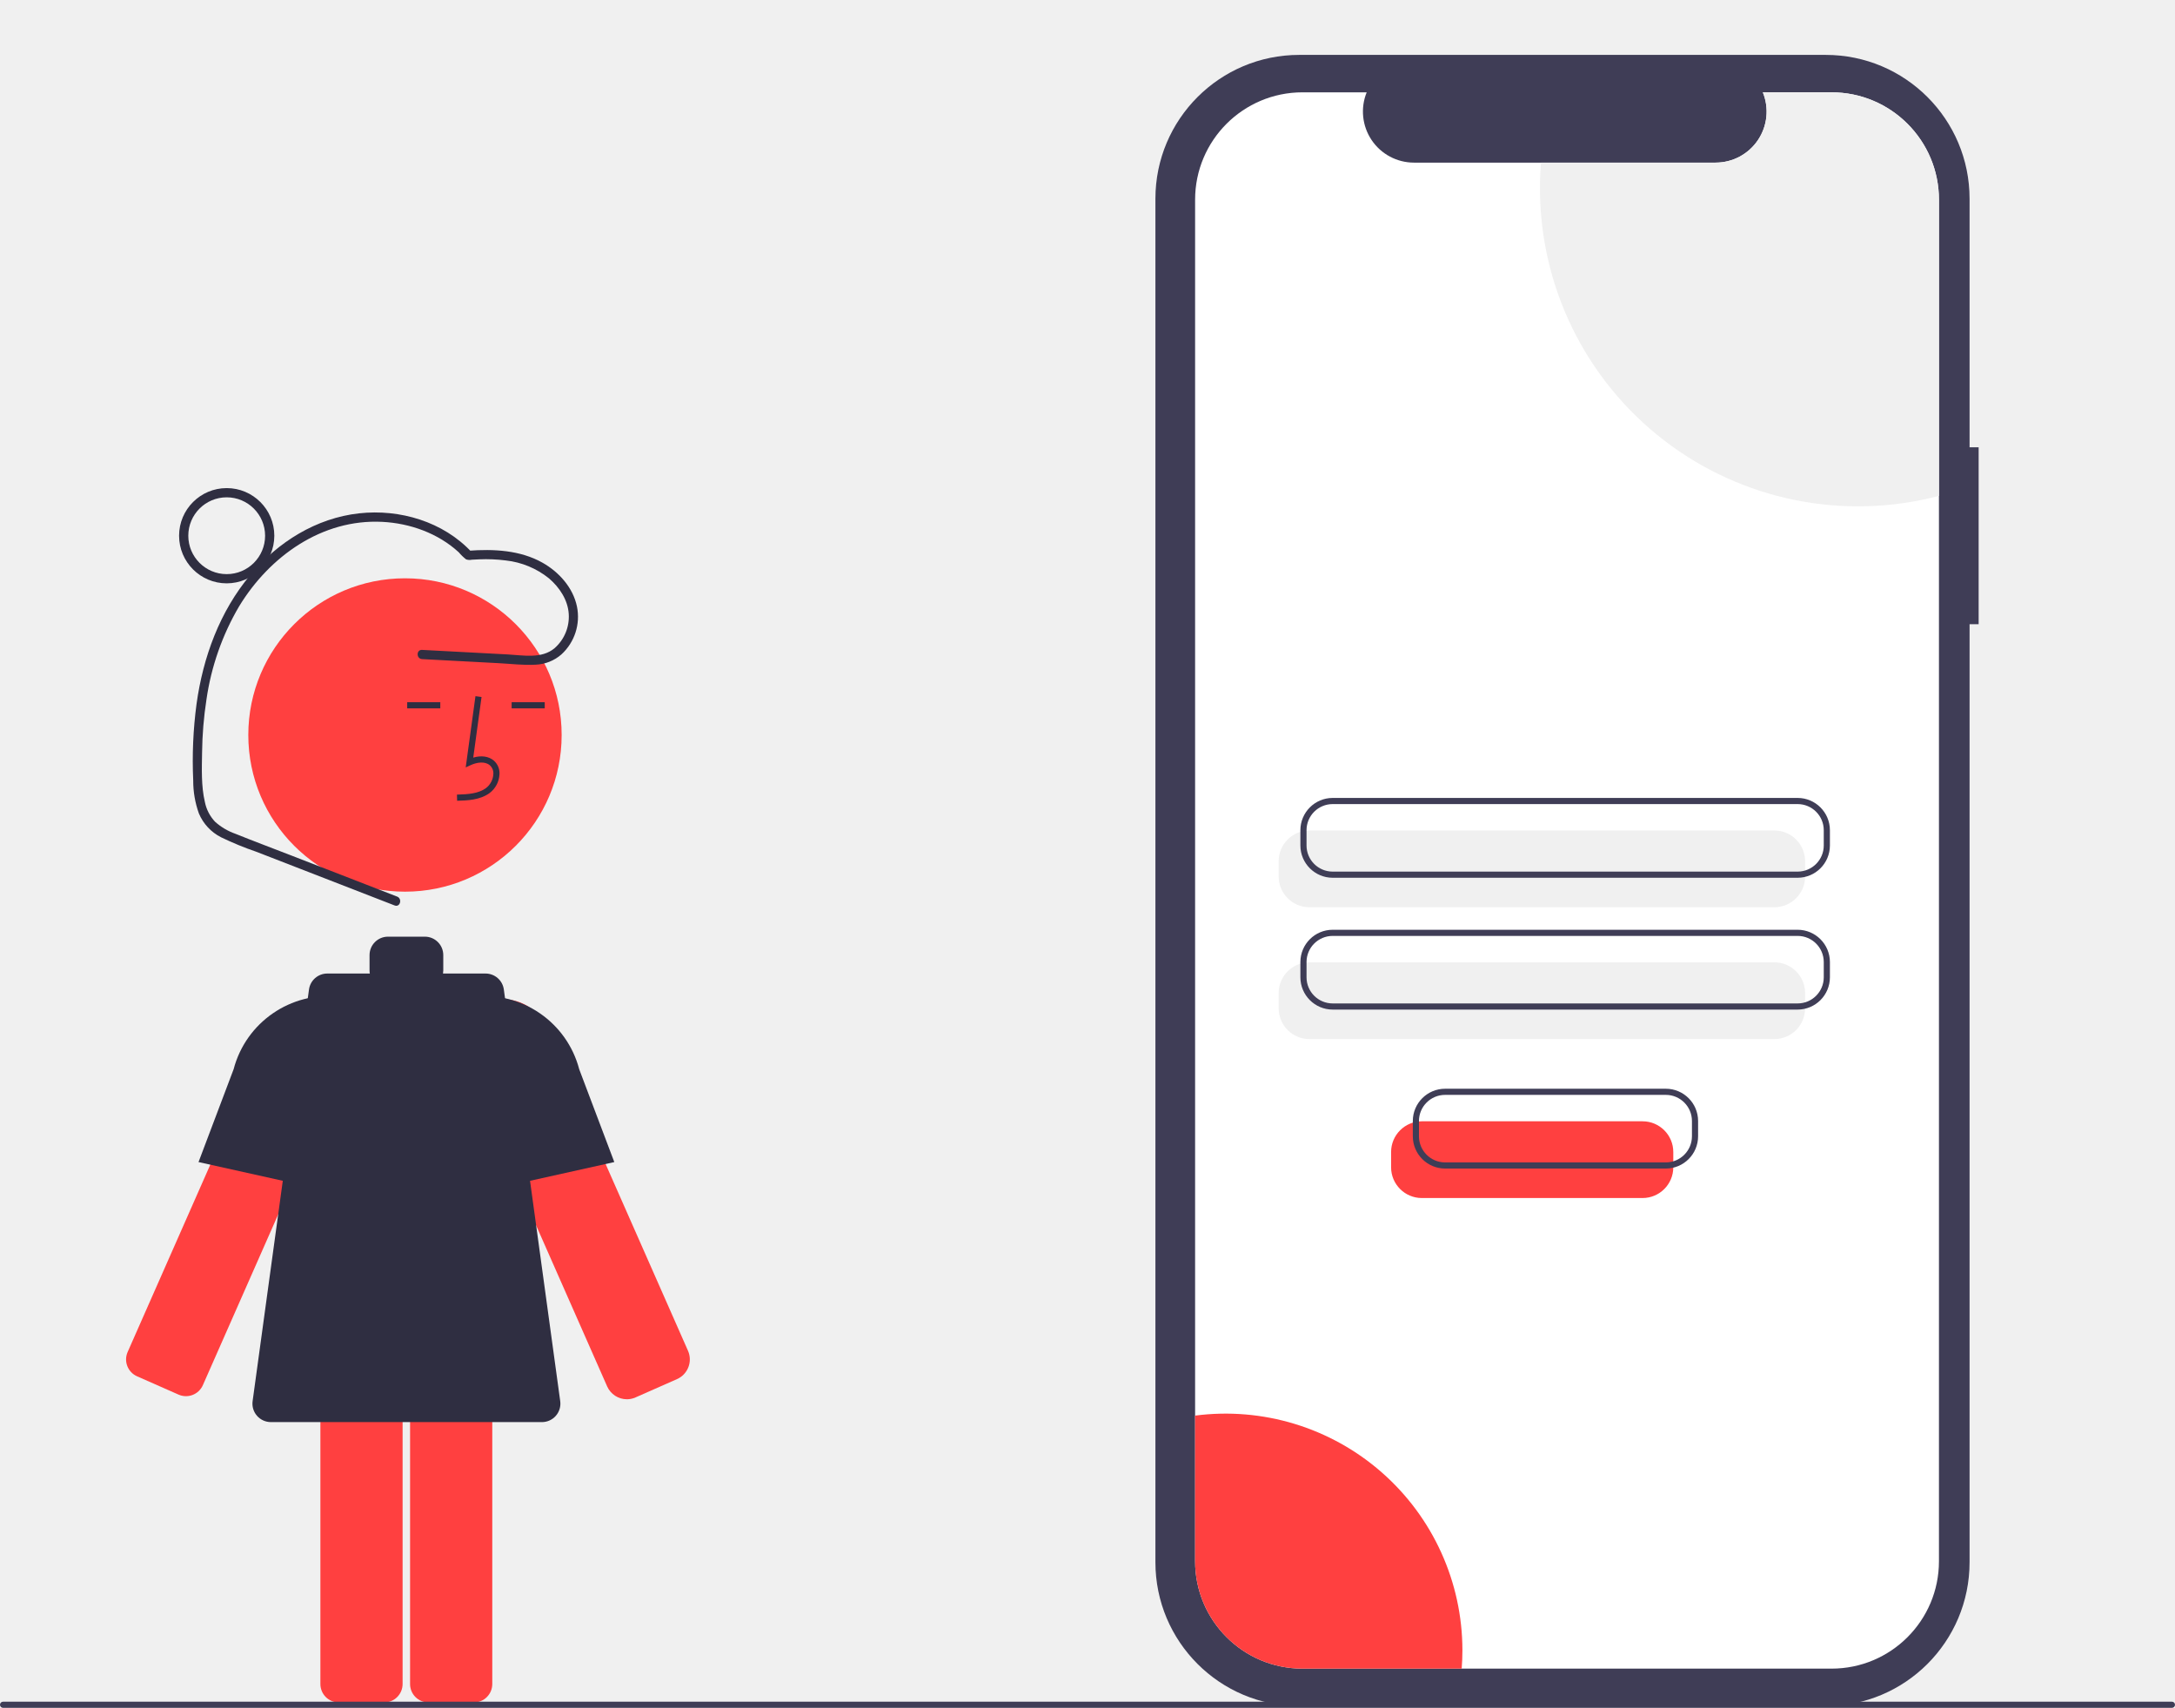
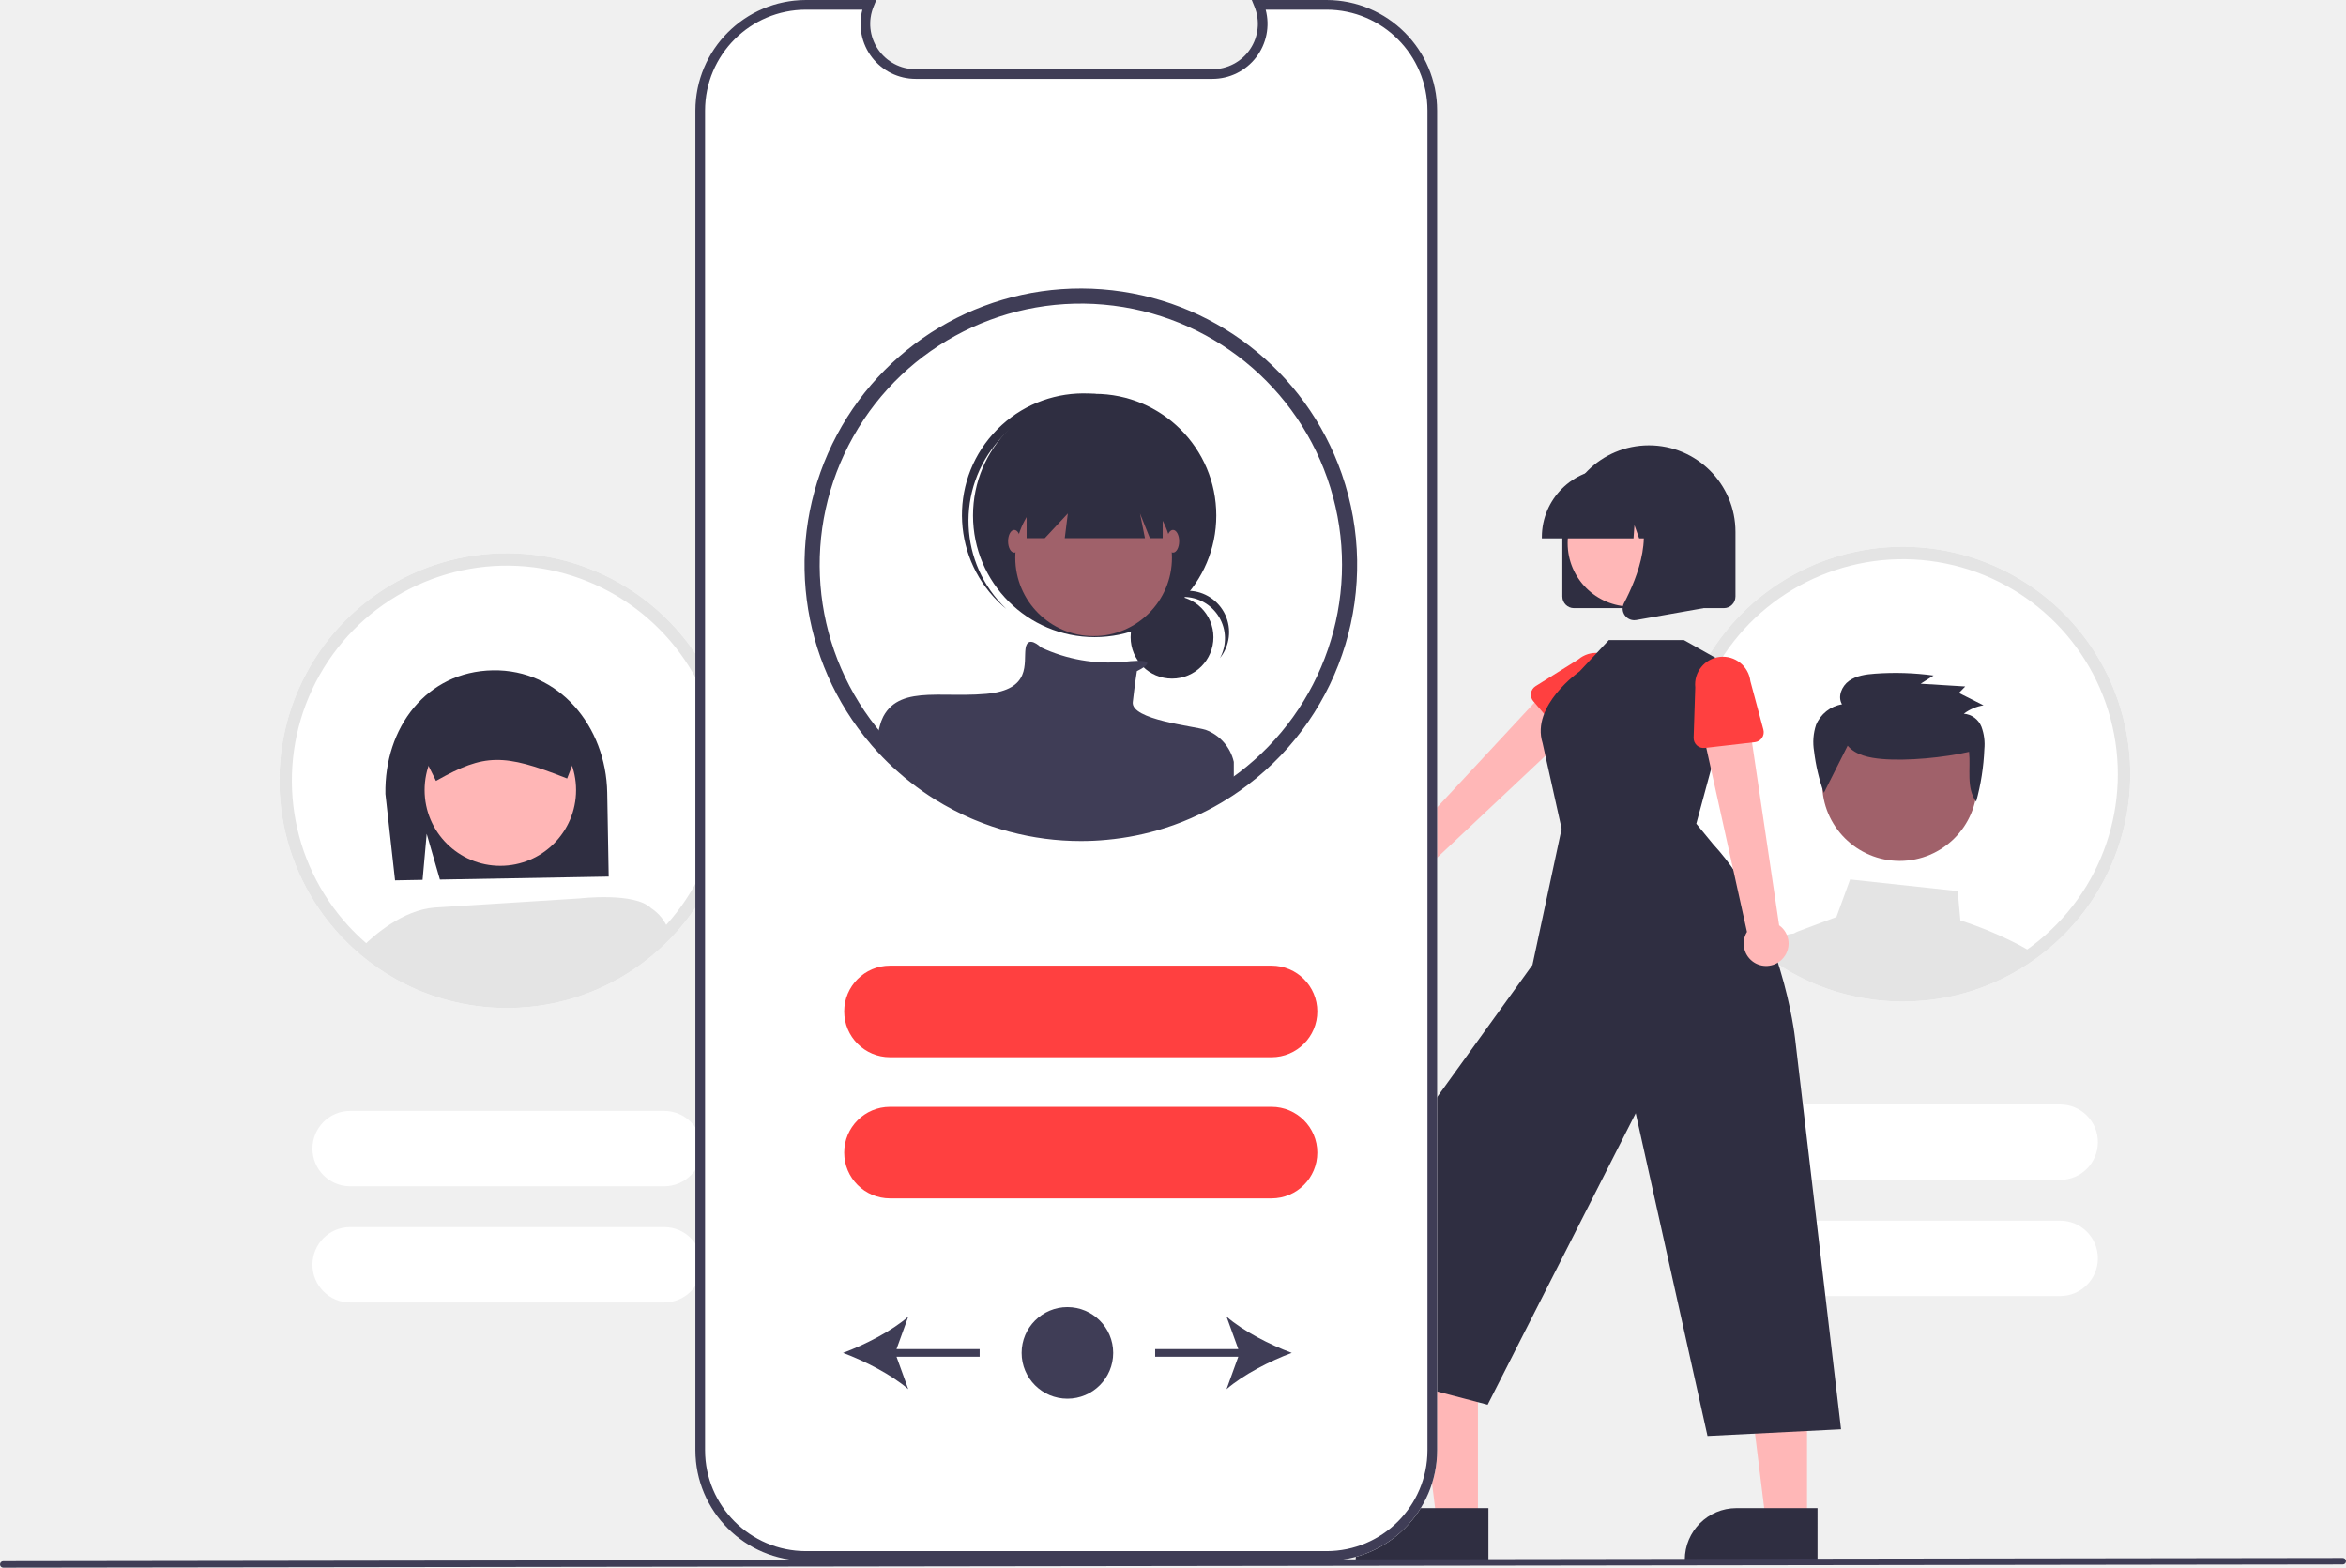
- <svg xmlns="http://www.w3.org/2000/svg" data-name="Layer 1" width="708" height="555.867" viewBox="0 0 708 555.867">
-   <path id="b10fb2cf-c586-4c5f-9fbf-e678f5ffa3db-221" data-name="Path 133" d="M890.465,679.515a211.722,211.722,0,0,1-46.196,37.27c-.392.241-.79.467-1.189.7l-27.639-24.463c.29-.27.612-.572.958-.905C836.992,672.563,939.229,535.838,946.042,502.544,945.572,505.317,952.189,614.094,890.465,679.515Z" transform="translate(-246 -172.0663)" fill="#f0f0f0" />
-   <path id="a32c10c7-75df-4179-a648-6a8d2a687209-222" data-name="Path 134" d="M849.602,721.505c-.523.125-1.054.241-1.588.348l-20.735-18.353c.405-.141.879-.309,1.42-.496,8.897-3.15,35.394-12.66,61.764-23.492,28.334-11.644,56.533-24.8,62.598-33.227C951.76,648.244,911.686,707.622,849.602,721.505Z" transform="translate(-246 -172.0663)" fill="#f0f0f0" />
-   <path d="M890.082,317.646h-2.953V236.753a46.819,46.819,0,0,0-46.819-46.819H668.926a46.819,46.819,0,0,0-46.819,46.819v443.789a46.819,46.819,0,0,0,46.819,46.819H840.31a46.819,46.819,0,0,0,46.819-46.819V375.228h2.953Z" transform="translate(-246 -172.0663)" fill="#3f3d56" />
-   <path d="M877.163,237.074V680.217a34.957,34.957,0,0,1-34.969,34.957H669.984a34.954,34.954,0,0,1-34.957-34.957V237.074a34.954,34.954,0,0,1,34.957-34.957h20.898a16.619,16.619,0,0,0,15.383,22.88h98.181a16.601,16.601,0,0,0,15.384-22.88H842.193A34.957,34.957,0,0,1,877.163,237.074Z" transform="translate(-246 -172.0663)" fill="#fff" />
-   <path d="M823.595,467.355H672.228a10.011,10.011,0,0,1-10-10v-4.978a10.011,10.011,0,0,1,10-10h151.367a10.011,10.011,0,0,1,10,10v4.978A10.011,10.011,0,0,1,823.595,467.355Z" transform="translate(-246 -172.0663)" fill="#f0f0f0" />
-   <path d="M823.595,510.262H672.228a10.011,10.011,0,0,1-10-10v-4.978a10.011,10.011,0,0,1,10-10h151.367a10.011,10.011,0,0,1,10,10v4.978A10.011,10.011,0,0,1,823.595,510.262Z" transform="translate(-246 -172.0663)" fill="#f0f0f0" />
-   <path d="M831.166,457.759H679.8a10.512,10.512,0,0,1-10.5-10.5v-4.978a10.512,10.512,0,0,1,10.5-10.5h151.367a10.512,10.512,0,0,1,10.5,10.5v4.978A10.512,10.512,0,0,1,831.166,457.759Zm-151.367-23.978a8.51,8.51,0,0,0-8.5,8.5v4.978a8.51,8.51,0,0,0,8.5,8.5h151.367a8.51,8.51,0,0,0,8.5-8.5v-4.978a8.51,8.51,0,0,0-8.5-8.5Z" transform="translate(-246 -172.0663)" fill="#3f3d56" />
-   <path d="M831.166,500.666H679.8a10.512,10.512,0,0,1-10.5-10.5V485.189a10.512,10.512,0,0,1,10.5-10.5h151.367a10.512,10.512,0,0,1,10.5,10.5v4.978A10.512,10.512,0,0,1,831.166,500.666ZM679.8,476.689a8.51,8.51,0,0,0-8.5,8.5v4.978a8.51,8.51,0,0,0,8.5,8.5h151.367a8.51,8.51,0,0,0,8.5-8.5V485.189a8.51,8.51,0,0,0-8.5-8.5Z" transform="translate(-246 -172.0663)" fill="#3f3d56" />
-   <path d="M877.163,237.074V333.464A103.539,103.539,0,0,1,747.28,233.389q0-4.24.341-8.392h56.826a16.601,16.601,0,0,0,15.384-22.88H842.193A34.957,34.957,0,0,1,877.163,237.074Z" transform="translate(-246 -172.0663)" fill="#f0f0f0" />
-   <path d="M722.041,709.154c0,2.032-.076,4.038-.24,6.02H669.984a34.954,34.954,0,0,1-34.957-34.957v-47.4a77.073,77.073,0,0,1,87.013,76.337Z" transform="translate(-246 -172.0663)" fill="#ff4040" />
-   <path d="M304.121,625.985a6.007,6.007,0,0,0,7.911-3.067l46.679-105.794a13.379,13.379,0,0,0-17.077-17.876h-0a13.199,13.199,0,0,0-6.75,5.78,13.649,13.649,0,0,0-.654,1.293l-46.679,105.794a6,6,0,0,0,3.067,7.912Z" transform="translate(-246 -172.0663)" fill="#ff4040" />
-   <path d="M356.795,560.557l-46.172-10.261,11.428-30.232a31.95,31.95,0,0,1,34.299-23.628l.445.049Z" transform="translate(-246 -172.0663)" fill="#2f2e41" />
-   <path d="M450.055,627.498a7.028,7.028,0,0,1-6.412-4.177L396.964,517.527a14.381,14.381,0,0,1,25.609-12.997v-0a14.618,14.618,0,0,1,.703,1.388l46.679,105.794a7,7,0,0,1-3.579,9.23l-13.961,6.16-.007-.016A6.944,6.944,0,0,1,450.055,627.498Z" transform="translate(-246 -172.0663)" fill="#ff4040" />
-   <path d="M385.485,591.169a6.007,6.007,0,0,0-6,6V720.183a6.007,6.007,0,0,0,6,6H400.245a6.007,6.007,0,0,0,6-6V597.169a6.007,6.007,0,0,0-6-6Z" transform="translate(-246 -172.0663)" fill="#ff4040" />
-   <path d="M356.293,591.169a6.007,6.007,0,0,0-6,6V720.183a6.007,6.007,0,0,0,6,6h14.76a6.007,6.007,0,0,0,6-6V597.169a6.007,6.007,0,0,0-6-6Z" transform="translate(-246 -172.0663)" fill="#ff4040" />
-   <circle cx="131.828" cy="239.224" r="51" fill="#ff4040" />
-   <path d="M394.8,432.699c3.306-.092,7.42-.207,10.59-2.522a8.133,8.133,0,0,0,3.2-6.073,5.471,5.471,0,0,0-1.86-4.493c-1.656-1.399-4.073-1.727-6.678-.961l2.699-19.726-1.981-.271L397.596,421.843l1.655-.759c1.918-.88,4.552-1.328,6.188.055a3.515,3.515,0,0,1,1.153,2.896,6.147,6.147,0,0,1-2.381,4.528c-2.467,1.802-5.746,2.034-9.466,2.138Z" transform="translate(-246 -172.0663)" fill="#2f2e41" />
-   <rect x="166.55" y="228.559" width="10.772" height="2" fill="#2f2e41" />
-   <rect x="132.55" y="228.559" width="10.772" height="2" fill="#2f2e41" />
-   <path d="M428.362,628.119l-18.356-134a6,6,0,0,0-5.945-5.186H390.205a6.025,6.025,0,0,0,.09-1v-5a6,6,0,0,0-6-6h-12a6,6,0,0,0-6,6v5a6.025,6.025,0,0,0,.09,1H352.53a6,6,0,0,0-5.945,5.186l-18.356,134a6,6,0,0,0,5.944,6.814h88.244A6,6,0,0,0,428.362,628.119Z" transform="translate(-246 -172.0663)" fill="#2f2e41" />
-   <path d="M399.795,560.557V496.486l.445-.049a31.961,31.961,0,0,1,34.315,23.68l11.411,30.18Z" transform="translate(-246 -172.0663)" fill="#2f2e41" />
-   <path d="M375.26,463.882l-35.275-13.692c-5.768-2.239-11.569-4.41-17.307-6.726a19.726,19.726,0,0,1-6.662-3.926,13.09,13.09,0,0,1-3.321-6.427c-1.223-5.171-1.002-10.825-.915-16.102a122.699,122.699,0,0,1,1.422-17.241,83.286,83.286,0,0,1,10.65-30.38c9.893-16.232,26.937-28.444,46.543-27.469,9.077.451,18.206,3.708,24.949,9.914a15.751,15.751,0,0,0,2.355,2.282,3.268,3.268,0,0,0,1.876.126q1.234-.079,2.471-.121a51.043,51.043,0,0,1,8.566.359,27.121,27.121,0,0,1,14.13,5.867c3.37,2.899,6.112,6.992,6.395,11.54a13.66,13.66,0,0,1-4.614,11.151c-4.209,3.547-10.213,2.3-15.261,2.033l-18.494-.98-9.37-.496c-1.929-.102-1.924,2.898,0,3l24.905,1.319c4.002.212,8.127.732,12.132.492a13.574,13.574,0,0,0,8.333-3.352,16.628,16.628,0,0,0,5.037-15.601c-1.284-6.138-5.852-11.215-11.207-14.235-7.286-4.11-15.988-4.504-24.141-3.896l1.061.439c-9.222-9.898-23.349-14.077-36.61-12.615-14.002,1.544-26.456,9.356-35.404,20.038-9.976,11.909-15.413,26.76-17.527,42.03a139.839,139.839,0,0,0-1.082,24.88,31.35,31.35,0,0,0,1.852,10.751,15.39,15.39,0,0,0,7.225,7.746,103.398,103.398,0,0,0,11.468,4.711L342.436,454.344l25.528,9.909,6.498,2.522c1.801.699,2.581-2.201.798-2.893Z" transform="translate(-246 -172.0663)" fill="#2f2e41" />
-   <path d="M319.795,361.934a15.5,15.5,0,1,1,15.5-15.5A15.517,15.517,0,0,1,319.795,361.934Zm0-28a12.5,12.5,0,1,0,12.5,12.5A12.514,12.514,0,0,0,319.795,333.934Z" transform="translate(-246 -172.0663)" fill="#2f2e41" />
-   <rect x="528.177" y="440.815" width="42.237" height="42.237" transform="translate(147.6141 -410.7547) rotate(37.40978)" fill="#f0f0f0" />
-   <path d="M389.295,228.934a33.949,33.949,0,0,1,27.277,13.702l19.59-25.614-58.779-44.956-44.956,58.779,25.333,19.376A34.003,34.003,0,0,1,389.295,228.934Z" transform="translate(-246 -172.0663)" fill="#f0f0f0" />
-   <path d="M953,727.934H247a1,1,0,0,1,0-2H953a1,1,0,0,1,0,2Z" transform="translate(-246 -172.0663)" fill="#3f3d56" />
-   <path d="M780.687,562.003H708.825a10.011,10.011,0,0,1-10-10v-4.978a10.011,10.011,0,0,1,10-10h71.862a10.011,10.011,0,0,1,10,10v4.978A10.011,10.011,0,0,1,780.687,562.003Z" transform="translate(-246 -172.0663)" fill="#ff4040" />
-   <path d="M788.259,552.407H716.397a10.512,10.512,0,0,1-10.5-10.5v-4.978a10.512,10.512,0,0,1,10.5-10.5h71.862a10.512,10.512,0,0,1,10.5,10.5v4.978A10.512,10.512,0,0,1,788.259,552.407Zm-71.862-23.978a8.51,8.51,0,0,0-8.5,8.5v4.978a8.51,8.51,0,0,0,8.5,8.5h71.862a8.51,8.51,0,0,0,8.5-8.5v-4.978a8.51,8.51,0,0,0-8.5-8.5Z" transform="translate(-246 -172.0663)" fill="#3f3d56" />
+ <svg xmlns="http://www.w3.org/2000/svg" data-name="Layer 1" width="728" height="486.494" viewBox="0 0 728 486.494">
+   <path d="M892.972,292.747H875.697a12.828,12.828,0,0,1-11.877,17.672H788a12.828,12.828,0,0,1-11.877-17.672H759.988a27,27,0,0,0-27,27V661.949a27,27,0,0,0,27,27H892.972a27,27,0,0,0,27-27h0V319.747A27,27,0,0,0,892.972,292.747Z" transform="translate(-236 -206.7528)" fill="#f0f0f0" />
+   <path d="M893.127,423.799a70.572,70.572,0,1,0-121.954,67.038c.633.798,1.292,1.596,1.964,2.369.051.051.088.101.139.152a68.447,68.447,0,0,0,5.257,5.422c.482.443.988.899,1.495,1.33.962.861,1.951,1.685,2.977,2.47.405.317.798.633,1.216.937,1.621,1.229,3.306,2.369,5.042,3.458l.076.038c.494.304,1.001.608,1.507.899.912.545,1.849,1.064,2.787,1.558l.596.304c1.368.709,2.762,1.381,4.193,2.001.291.127.608.253.899.38.025.013.038.013.063.025.672.279,1.343.545,2.027.798a66.576,66.576,0,0,0,6.866,2.204,70.606,70.606,0,0,0,18.204,2.382c2.242,0,4.459-.101,6.651-.317a70.324,70.324,0,0,0,14.746-2.977c.012,0,.025-.013.038-.013a69.209,69.209,0,0,0,8.855-3.509c.012-.013.038-.013.051-.025.646-.304,1.267-.633,1.9-.95.101-.051.202-.101.304-.152.507-.266,1.014-.532,1.52-.811,1.267-.697,2.508-1.431,3.737-2.217.342-.203.672-.418,1.014-.646.481-.317.962-.646,1.431-.988.62-.431,1.241-.874,1.849-1.33.19-.139.393-.279.583-.431a70.547,70.547,0,0,0,23.968-79.402Z" transform="translate(-236 -206.7528)" fill="#fff" />
+   <path d="M863.054,500.262a117.347,117.347,0,0,0-18.723-7.879l-.823-9.108L810.115,479.677l-4.244,11.642-11.984,4.497a5.833,5.833,0,0,0-1.216.633h-.013a5.938,5.938,0,0,0-2.534,3.952,6.07,6.07,0,0,0,.089,2.382l.633,2.597c.912.545,1.849,1.064,2.787,1.558l.596.304c1.368.709,2.762,1.381,4.193,2.001.291.127.608.253.899.38.025.013.038.013.063.025.672.279,1.343.545,2.027.798a66.581,66.581,0,0,0,6.866,2.204,70.606,70.606,0,0,0,18.204,2.382c2.242,0,4.459-.101,6.651-.317a70.325,70.325,0,0,0,14.746-2.977c.012,0,.025-.013.038-.013a69.21,69.21,0,0,0,8.855-3.509c.012-.013.038-.013.051-.025.646-.304,1.267-.633,1.9-.95.101-.051.202-.101.304-.152.507-.266,1.014-.532,1.52-.811,1.267-.697,2.508-1.431,3.737-2.217.342-.203.672-.418,1.014-.646.481-.317.962-.646,1.431-.988C865.549,501.668,864.321,500.946,863.054,500.262Z" transform="translate(-236 -206.7528)" fill="#e4e4e4" />
+   <path d="M800.386,505.874l-2.09-9.438h-5.46a1.306,1.306,0,0,0-.165.013h-.013a11.832,11.832,0,0,0-5.498,1.9,12.177,12.177,0,0,0-2.939,2.635c1.621,1.229,3.306,2.369,5.042,3.458l.076.038c.494.304,1.001.608,1.507.899.912.545,1.849,1.064,2.787,1.558l.596.304c1.368.709,2.762,1.381,4.193,2.001.291.127.608.253.899.38.025.013.038.013.063.025.672.279,1.343.545,2.027.798Z" transform="translate(-236 -206.7528)" fill="#e4e4e4" />
+   <circle cx="589.501" cy="243.116" r="24.049" fill="#a0616a" />
+   <path d="M809.354,438.155c2.49,2.946,6.703,3.778,10.589,4.118,7.893.692,19.37-.431,27.084-2.212.55,5.336-.951,11.089,2.192,15.479a71.857,71.857,0,0,0,2.553-16.29,15.592,15.592,0,0,0-.902-6.977,6.417,6.417,0,0,0-5.466-4.03,13.7,13.7,0,0,1,6.111-2.613l-7.636-3.837,1.961-2.013-13.825-.846,4.004-2.544a86.827,86.827,0,0,0-18.191-.574c-2.817.208-5.763.604-8.045,2.236s-3.602,4.877-2.185,7.273a10.56,10.56,0,0,0-8.048,6.386,17.048,17.048,0,0,0-.611,8.195,58.087,58.087,0,0,0,3.046,12.885Z" transform="translate(-236 -206.7528)" fill="#2f2e41" />
+   <path d="M893.127,423.799a70.572,70.572,0,1,0-121.954,67.038c.633.798,1.292,1.596,1.964,2.369.051.051.088.101.139.152a68.447,68.447,0,0,0,5.257,5.422c.482.443.988.899,1.495,1.33.962.861,1.951,1.685,2.977,2.47.405.317.798.633,1.216.937,1.621,1.229,3.306,2.369,5.042,3.458l.076.038c.494.304,1.001.608,1.507.899.912.545,1.849,1.064,2.787,1.558l.596.304c1.368.709,2.762,1.381,4.193,2.001.291.127.608.253.899.38.025.013.038.013.063.025.672.279,1.343.545,2.027.798a66.576,66.576,0,0,0,6.866,2.204,70.606,70.606,0,0,0,18.204,2.382c2.242,0,4.459-.101,6.651-.317a70.324,70.324,0,0,0,14.746-2.977c.012,0,.025-.013.038-.013a69.209,69.209,0,0,0,8.855-3.509c.012-.013.038-.013.051-.025.646-.304,1.267-.633,1.9-.95.101-.051.202-.101.304-.152.507-.266,1.014-.532,1.52-.811,1.267-.697,2.508-1.431,3.737-2.217.342-.203.672-.418,1.014-.646.481-.317.962-.646,1.431-.988.62-.431,1.241-.874,1.849-1.33.19-.139.393-.279.583-.431a70.547,70.547,0,0,0,23.968-79.402Zm-26.298,76.324c-.418.329-.849.646-1.28.937-.418.317-.836.621-1.267.899-.367.266-.735.519-1.115.76l-.114.076c-.279.19-.557.367-.836.545q-1.577.988-3.192,1.9c-.114.063-.228.127-.342.19-.481.266-.962.519-1.444.773-.064.038-.14.063-.203.101l-.076.038c-.608.317-1.229.621-1.849.912a62.139,62.139,0,0,1-7.385,2.99c-.33.114-.659.228-.988.329a66.448,66.448,0,0,1-13.96,2.838c-2.078.19-4.181.291-6.296.291a65.809,65.809,0,0,1-17.215-2.255,62.555,62.555,0,0,1-8.449-2.863c-.14-.063-.292-.114-.431-.177-.152-.063-.291-.114-.431-.177-.152-.063-.291-.127-.444-.203-1.191-.519-2.369-1.089-3.521-1.685l-.557-.291c-1.407-.735-2.787-1.52-4.13-2.356-.393-.241-.798-.494-1.178-.76-.101-.063-.19-.127-.291-.19-.899-.595-1.799-1.216-2.673-1.862-.595-.443-1.191-.887-1.773-1.343-.975-.735-1.913-1.52-2.825-2.331-.481-.405-.95-.849-1.406-1.267a64.366,64.366,0,0,1-5.093-5.27c-.532-.608-1.052-1.216-1.546-1.85a4.827,4.827,0,0,1-.317-.393,66.708,66.708,0,1,1,92.628,11.692Z" transform="translate(-236 -206.7528)" fill="#e4e4e4" />
+   <path d="M875.31,572.892h-97.453a11.694,11.694,0,0,1,0-23.389h97.453a11.694,11.694,0,1,1,0,23.389Z" transform="translate(-236 -206.7528)" fill="#fff" />
+   <path d="M875.31,608.95h-97.453a11.694,11.694,0,0,1,0-23.389h97.453a11.694,11.694,0,1,1,0,23.389Z" transform="translate(-236 -206.7528)" fill="#fff" />
+   <path d="M459.768,294.747H442.492a12.828,12.828,0,0,1-11.877,17.672H354.796A12.828,12.828,0,0,1,342.919,294.747h-16.136a27,27,0,0,0-27,27V663.949a27,27,0,0,0,27,27H459.768a27,27,0,0,0,27-27h0V321.747A27,27,0,0,0,459.768,294.747Z" transform="translate(-236 -206.7528)" fill="#f0f0f0" />
+   <path d="M459.923,425.799a70.572,70.572,0,1,0-121.954,67.038c.633.798,1.292,1.596,1.964,2.369.051.051.088.101.139.152a68.447,68.447,0,0,0,5.257,5.422c.482.443.988.899,1.495,1.33.962.861,1.951,1.685,2.977,2.47.405.317.798.633,1.216.937,1.621,1.229,3.306,2.369,5.042,3.458l.076.038c.494.304,1.001.608,1.507.899.912.545,1.849,1.064,2.787,1.558l.596.304c1.368.709,2.762,1.381,4.193,2.001.291.127.608.253.899.38.025.013.038.013.063.025.672.279,1.343.545,2.027.798a66.577,66.577,0,0,0,6.866,2.204,70.606,70.606,0,0,0,18.204,2.382c2.242,0,4.459-.101,6.651-.317a70.324,70.324,0,0,0,14.746-2.977c.012,0,.025-.013.038-.013a69.209,69.209,0,0,0,8.855-3.509c.012-.013.038-.013.051-.025.646-.304,1.267-.633,1.9-.95.101-.051.202-.101.304-.152.507-.266,1.014-.532,1.52-.811,1.267-.697,2.508-1.431,3.737-2.217.342-.203.672-.418,1.014-.646.481-.317.962-.646,1.431-.988.62-.431,1.241-.874,1.849-1.33.19-.139.393-.279.583-.431a70.547,70.547,0,0,0,23.968-79.402Z" transform="translate(-236 -206.7528)" fill="#fff" />
+   <path d="M442.106,574.892h-97.453a11.694,11.694,0,1,1,0-23.389h97.453a11.694,11.694,0,0,1,0,23.389Z" transform="translate(-236 -206.7528)" fill="#fff" />
+   <path d="M442.106,610.95h-97.453a11.694,11.694,0,1,1,0-23.389h97.453a11.694,11.694,0,0,1,0,23.389Z" transform="translate(-236 -206.7528)" fill="#fff" />
+   <path d="M368.41,465.508l4.099,14.199,52.38-.924-.459-26.015c-.363-20.592-14.916-38.352-35.508-37.989s-33.685,17.772-33.322,38.364l2.991,26.81,8.54-.151Z" transform="translate(-236 -206.7528)" fill="#2f2e41" />
+   <circle cx="155.262" cy="245.182" r="23.501" fill="#ffb6b6" />
+   <path d="M438.041,488.584l-.533,9.885a62.927,62.927,0,0,1-87.217,3.378c-.543-.478-1.076-.978-1.597-1.488,3.259-3.237,12.254-11.232,22.236-11.971l45.015-2.835S433.001,483.555,438.041,488.584Z" transform="translate(-236 -206.7528)" fill="#e4e4e4" />
+   <path d="M416.989,435.433a9.115,9.115,0,0,0-1.619-5.029c-.108-.152-.217-.293-.326-.435a9.158,9.158,0,0,0-7.344-3.509l-16.891.304-16.881.293a9.146,9.146,0,0,0-8.962,9.288l4.019,8.093,2.314,4.649.38-.217c14.61-8.212,20.585-8.321,39.921-.684l.391.152,1.532-3.922,3.476-8.897Z" transform="translate(-236 -206.7528)" fill="#2f2e41" />
+   <path d="M443.373,495.234c-1.358,1.738-2.584,1.706-4.115,3.292-3.867,4.03-10.038,7.481-14.861,10.36l-1.053-18.879,14.697-1.423A13.555,13.555,0,0,1,443.373,495.234Z" transform="translate(-236 -206.7528)" fill="#e4e4e4" />
+   <path d="M459.923,425.799a70.572,70.572,0,1,0-121.954,67.038c.633.798,1.292,1.596,1.964,2.369.051.051.088.101.139.152a68.447,68.447,0,0,0,5.257,5.422c.482.443.988.899,1.495,1.33.962.861,1.951,1.685,2.977,2.47.405.317.798.633,1.216.937,1.621,1.229,3.306,2.369,5.042,3.458l.076.038c.494.304,1.001.608,1.507.899.912.545,1.849,1.064,2.787,1.558l.596.304c1.368.709,2.762,1.381,4.193,2.001.291.127.608.253.899.38.025.013.038.013.063.025.672.279,1.343.545,2.027.798a66.577,66.577,0,0,0,6.866,2.204,70.606,70.606,0,0,0,18.204,2.382c2.242,0,4.459-.101,6.651-.317a70.324,70.324,0,0,0,14.746-2.977c.012,0,.025-.013.038-.013a69.209,69.209,0,0,0,8.855-3.509c.012-.013.038-.013.051-.025.646-.304,1.267-.633,1.9-.95.101-.051.202-.101.304-.152.507-.266,1.014-.532,1.52-.811,1.267-.697,2.508-1.431,3.737-2.217.342-.203.672-.418,1.014-.646.481-.317.962-.646,1.431-.988.62-.431,1.241-.874,1.849-1.33.19-.139.393-.279.583-.431a70.547,70.547,0,0,0,23.968-79.402Zm-26.298,76.324c-.418.329-.849.646-1.28.937-.418.317-.836.621-1.267.899-.367.266-.735.519-1.115.76l-.114.076c-.279.19-.557.367-.836.545q-1.577.988-3.192,1.9c-.114.063-.228.127-.342.19-.481.266-.962.519-1.444.773-.064.038-.14.063-.203.101l-.076.038c-.608.317-1.229.621-1.849.912a62.138,62.138,0,0,1-7.385,2.99c-.33.114-.659.228-.988.329a66.448,66.448,0,0,1-13.96,2.838c-2.078.19-4.181.291-6.296.291a65.809,65.809,0,0,1-17.215-2.255,62.556,62.556,0,0,1-8.449-2.863c-.14-.063-.292-.114-.431-.177-.152-.063-.291-.114-.431-.177-.152-.063-.291-.127-.444-.203-1.191-.519-2.369-1.089-3.521-1.685l-.557-.291c-1.407-.735-2.787-1.52-4.13-2.356-.393-.241-.798-.494-1.178-.76-.101-.063-.19-.127-.291-.19-.899-.595-1.799-1.216-2.673-1.862-.595-.443-1.191-.887-1.773-1.343-.975-.735-1.913-1.52-2.825-2.331-.481-.405-.95-.849-1.406-1.267a64.364,64.364,0,0,1-5.093-5.27c-.532-.608-1.052-1.216-1.546-1.85a4.829,4.829,0,0,1-.317-.393,66.708,66.708,0,1,1,92.628,11.692Z" transform="translate(-236 -206.7528)" fill="#e4e4e4" />
+   <path d="M668.834,484.11a6.916,6.916,0,0,0,8.277-6.629l52.254-49.183-11.757-9.379L669.852,470.338a6.953,6.953,0,0,0-1.018,13.772Z" transform="translate(-236 -206.7528)" fill="#ffb7b7" />
+   <path d="M721.961,436.248l-10.166-11.914a3.101,3.101,0,0,1,.713-4.641l13.235-8.285a8.612,8.612,0,0,1,11.142,13.135l-10.228,11.731a3.101,3.101,0,0,1-4.696-.026Z" transform="translate(-236 -206.7528)" fill="#ff4040" />
+   <polygon points="458.624 472.188 445.848 472.187 439.77 422.908 458.626 422.909 458.624 472.188" fill="#ffb7b7" />
+   <path d="M697.882,691.325l-41.195-.002v-.521a16.035,16.035,0,0,1,16.034-16.034h.001l25.161.001Z" transform="translate(-236 -206.7528)" fill="#2f2e41" />
+   <polygon points="560.751 472.188 547.975 472.187 541.897 422.908 560.753 422.909 560.751 472.188" fill="#ffb7b7" />
+   <path d="M800.009,691.325l-41.195-.002v-.521a16.035,16.035,0,0,1,16.034-16.034h.001l25.161.001Z" transform="translate(-236 -206.7528)" fill="#2f2e41" />
+   <path d="M762.385,462.371,775.263,414.79l-16.707-9.391h-23.32l-9.07,9.704s-15.154,10.543-11.486,22.225l5.917,26.608-9.05,42.259-45.596,63.232-10.793,62.111,42.487,11.138,45.944-90.466,22.276,100.169,41.441-2.084L793.026,528.84s-4.071-37-25.408-60.102Z" transform="translate(-236 -206.7528)" fill="#2f2e41" />
+   <path d="M788.981,504.469a6.916,6.916,0,0,0-.886-10.568l-9.992-67.411L763.761,431.019l14.357,64.924a6.953,6.953,0,0,0,10.864,8.526Z" transform="translate(-236 -206.7528)" fill="#ffb7b7" />
+   <path d="M780.572,437.07l-15.559,1.794a3.101,3.101,0,0,1-3.455-3.18l.504-15.606a8.612,8.612,0,0,1,17.116-1.923L783.212,433.187a3.101,3.101,0,0,1-2.64,3.883Z" transform="translate(-236 -206.7528)" fill="#ff4040" />
+   <path d="M720.817,391.868V371.821a26.864,26.864,0,0,1,53.728,0v20.048a3.613,3.613,0,0,1-3.609,3.609H724.426A3.613,3.613,0,0,1,720.817,391.868Z" transform="translate(-236 -206.7528)" fill="#2f2e41" />
+   <circle cx="506.161" cy="168.562" r="19.696" fill="#ffb7b7" />
+   <path d="M714.462,373.424A21.275,21.275,0,0,1,735.713,352.174h4.01a21.274,21.274,0,0,1,21.25,21.25v.401h-8.473l-2.89-8.093-.578,8.093h-4.379l-1.458-4.083-.292,4.083h-28.44Z" transform="translate(-236 -206.7528)" fill="#2f2e41" />
+   <path d="M740.223,397.731a3.555,3.555,0,0,1-.283-3.775c4.249-8.082,10.198-23.015,2.302-32.224l-.568-.662H764.598V395.488l-20.825,3.674a3.686,3.686,0,0,1-.639.056A3.594,3.594,0,0,1,740.223,397.731Z" transform="translate(-236 -206.7528)" fill="#2f2e41" />
+   <path d="M647.662,691.115H486.094a34.342,34.342,0,0,1-34.303-34.304V241.057a34.342,34.342,0,0,1,34.303-34.304h21.836l-.843,2.066a14.085,14.085,0,0,0,13.04,19.405h92.116a14.085,14.085,0,0,0,13.041-19.405l-.843-2.066h23.221a34.343,34.343,0,0,1,34.304,34.304V656.811A34.343,34.343,0,0,1,647.662,691.115Z" transform="translate(-236 -206.7528)" fill="#fff" />
+   <path d="M647.662,691.115H486.094a34.342,34.342,0,0,1-34.303-34.304V241.057a34.342,34.342,0,0,1,34.303-34.304h21.836l-.843,2.066a14.085,14.085,0,0,0,13.04,19.405h92.116a14.085,14.085,0,0,0,13.041-19.405l-.843-2.066h23.221a34.343,34.343,0,0,1,34.304,34.304V656.811A34.343,34.343,0,0,1,647.662,691.115ZM486.094,209.753a31.339,31.339,0,0,0-31.303,31.304V656.811a31.339,31.339,0,0,0,31.303,31.304H647.662a31.339,31.339,0,0,0,31.304-31.304V241.057a31.339,31.339,0,0,0-31.304-31.304H628.758A17.088,17.088,0,0,1,612.243,231.224H520.127a17.089,17.089,0,0,1-16.512-21.471Z" transform="translate(-236 -206.7528)" fill="#3f3d56" />
+   <path d="M652.376,353.825A85.741,85.741,0,1,0,504.209,435.272c.77.97,1.57,1.939,2.385,2.878.062.062.107.123.169.185a83.32,83.32,0,0,0,6.388,6.587c.585.539,1.2,1.093,1.816,1.616,1.17,1.047,2.37,2.047,3.617,3.001a84.301,84.301,0,0,0,7.603,5.341l.092.046c1.708,1.062,3.447,2.047,5.218,2.986l.723.369c1.662.862,3.355,1.678,5.094,2.432.354.154.739.308,1.093.462.031.015.047.015.077.031a83.288,83.288,0,0,0,10.804,3.648,85.776,85.776,0,0,0,22.116,2.893c2.724,0,5.418-.123,8.08-.385a85.43,85.43,0,0,0,17.915-3.617c.016,0,.031-.015.046-.015a84.041,84.041,0,0,0,10.758-4.263c.015-.015.047-.015.062-.031.785-.369,1.539-.77,2.309-1.154q.185-.092.37-.185c.615-.323,1.231-.646,1.846-.985,1.539-.846,3.047-1.739,4.541-2.693.416-.246.815-.508,1.231-.785,1.354-.893,2.693-1.847,3.986-2.817.231-.169.477-.339.709-.523a85.714,85.714,0,0,0,29.119-96.469Z" transform="translate(-236 -206.7528)" fill="#fff" />
+   <circle id="a88730f1-a4dc-42ea-8d61-20b9a6de0295" data-name="Ellipse 188" cx="363.699" cy="197.746" r="12.85" fill="#2f2e41" />
+   <path id="a0e65747-ad5d-42e1-9a7d-abdaec671c25-5071" data-name="Path 969" d="M603.279,392.003a12.851,12.851,0,0,1,11.312,18.949,12.847,12.847,0,1,0-21.344-14.116,12.819,12.819,0,0,1,10.033-4.833Z" transform="translate(-236 -206.7528)" fill="#2f2e41" />
+   <circle id="b7900c1b-d91a-4cb1-ae52-9339c6bb131b" data-name="Ellipse 189" cx="339.687" cy="159.971" r="37.747" fill="#2f2e41" />
+   <path id="e9ef9d79-54c8-4b9d-afc6-bf3c8702b968-5072" data-name="Path 970" d="M546.061,343.304a37.741,37.741,0,0,1,52.313-3.959c-.308-.294-.616-.589-.934-.874A37.747,37.747,0,0,0,547.066,394.702q.108.096.216.192c.32.285.649.554.977.826A37.741,37.741,0,0,1,546.062,343.304Z" transform="translate(-236 -206.7528)" fill="#2f2e41" />
+   <circle id="f9ee0ef6-3d03-415e-8b17-7638139fd0a9" data-name="Ellipse 190" cx="339.366" cy="173.087" r="24.311" fill="#a0616a" />
+   <path d="M618.87,443.183v8.157c-1.493.954-3.002,1.847-4.541,2.693-.615.339-1.231.662-1.846.985q-.185.092-.37.185c-.77.385-1.524.785-2.309,1.154-.015.015-.047.015-.062.031a84.043,84.043,0,0,1-10.758,4.263c-.015,0-.03.015-.046.015a85.43,85.43,0,0,1-17.915,3.617c-2.663.262-5.356.385-8.08.385a85.776,85.776,0,0,1-22.116-2.893,83.287,83.287,0,0,1-10.804-3.648c-.031-.015-.047-.015-.077-.031-.354-.154-.739-.308-1.093-.462-1.739-.754-3.432-1.57-5.094-2.432l-.723-.369c-1.771-.939-3.51-1.924-5.218-2.986l-.092-.046a84.306,84.306,0,0,1-7.603-5.341c-1.247-.954-2.447-1.955-3.617-3.001-.615-.523-1.231-1.077-1.816-1.616a83.32,83.32,0,0,1-6.388-6.587,31.135,31.135,0,0,1,1.17-4.725l.015-.015a6.908,6.908,0,0,1,.323-.77,6.137,6.137,0,0,1,.292-.646c2.755-5.156,7.742-6.433,13.929-6.71,3.494-.154,7.356.015,11.436-.031,2.155-.015,4.386-.092,6.618-.292,14.082-1.277,11.528-9.588,12.159-14.067.631-4.34,4.541-.585,4.802-.339l.015.015a49.668,49.668,0,0,0,25.549,4.479c1.508-.185,3.017-.292,4.525-.339,3.971-.046,3.109,1.093,1.74,2.032a17.212,17.212,0,0,1-2.078,1.17s-.631,3.848-1.278,9.604c-.615,5.51,18.792,7.418,22.594,8.619h.015A13.879,13.879,0,0,1,618.87,443.183Z" transform="translate(-236 -206.7528)" fill="#3f3d56" />
+   <path id="f8b96564-8bea-43e7-b877-4fd21fa4541a-5073" data-name="Path 975" d="M554.574,349.451V373.768h5.63l7.164-7.677-.959,7.677h24.887l-1.539-7.677,3.078,7.677h3.968V349.451Z" transform="translate(-236 -206.7528)" fill="#2f2e41" />
+   <ellipse id="fc45a9a5-e532-43bd-91e0-783b1ff1c62a" data-name="Ellipse 191" cx="314.735" cy="167.97" rx="1.919" ry="3.518" fill="#a0616a" />
+   <ellipse id="b98ebd65-1aa4-4d12-af6a-4bfbf5352352" data-name="Ellipse 192" cx="363.999" cy="167.97" rx="1.919" ry="3.518" fill="#a0616a" />
+   <path d="M652.376,353.825A85.741,85.741,0,1,0,504.209,435.272c.77.97,1.57,1.939,2.385,2.878.062.062.107.123.169.185a83.32,83.32,0,0,0,6.388,6.587c.585.539,1.2,1.093,1.816,1.616,1.17,1.047,2.37,2.047,3.617,3.001a84.301,84.301,0,0,0,7.603,5.341l.092.046c1.708,1.062,3.447,2.047,5.218,2.986l.723.369c1.662.862,3.355,1.678,5.094,2.432.354.154.739.308,1.093.462.031.015.047.015.077.031a83.288,83.288,0,0,0,10.804,3.648,85.776,85.776,0,0,0,22.116,2.893c2.724,0,5.418-.123,8.08-.385a85.43,85.43,0,0,0,17.915-3.617c.016,0,.031-.015.046-.015a84.041,84.041,0,0,0,10.758-4.263c.015-.015.047-.015.062-.031.785-.369,1.539-.77,2.309-1.154q.185-.092.37-.185c.615-.323,1.231-.646,1.846-.985,1.539-.846,3.047-1.739,4.541-2.693.416-.246.815-.508,1.231-.785,1.354-.893,2.693-1.847,3.986-2.817.231-.169.477-.339.709-.523a85.714,85.714,0,0,0,29.119-96.469Zm-31.952,92.729c-.508.4-1.031.785-1.554,1.139-.508.385-1.016.754-1.539,1.093-.446.323-.893.631-1.355.923-.385.262-.77.508-1.154.754q-1.915,1.201-3.878,2.309c-.139.077-.277.154-.416.231-.585.323-1.169.631-1.754.939-.077.046-.17.077-.246.123l-.092.046c-.739.385-1.492.754-2.247,1.108a75.457,75.457,0,0,1-8.973,3.632c-.4.138-.8.277-1.2.4a80.736,80.736,0,0,1-16.961,3.448c-2.524.231-5.079.354-7.65.354a79.958,79.958,0,0,1-20.916-2.74,76.015,76.015,0,0,1-10.266-3.478c-.354-.139-.708-.292-1.047-.431-.184-.077-.354-.154-.539-.246-1.447-.631-2.877-1.324-4.278-2.047l-.677-.354c-1.708-.893-3.386-1.847-5.018-2.863-.6-.369-1.2-.754-1.785-1.154-1.847-1.216-3.648-2.524-5.403-3.894-1.185-.893-2.324-1.847-3.432-2.832-.585-.492-1.154-1.031-1.708-1.539a78.31,78.31,0,0,1-6.187-6.403c-.646-.739-1.278-1.478-1.878-2.247a5.848,5.848,0,0,1-.385-.477A81.046,81.046,0,1,1,620.425,446.554Z" transform="translate(-236 -206.7528)" fill="#3f3d56" />
+   <path d="M630.576,534.839H512.176a14.208,14.208,0,0,1,0-28.416H630.576a14.208,14.208,0,1,1,0,28.416Z" transform="translate(-236 -206.7528)" fill="#ff4040" />
+   <path d="M630.576,578.647H512.176a14.208,14.208,0,0,1,0-28.416H630.576a14.208,14.208,0,1,1,0,28.416Z" transform="translate(-236 -206.7528)" fill="#ff4040" />
+   <circle cx="331.232" cy="419.845" r="14.208" fill="#3f3d56" />
+   <path d="M636.855,626.597c-6.725-2.493-15.068-6.75-20.24-11.26l3.645,10.076H594.464v2.368h25.796L616.615,637.859C621.787,633.35,630.13,629.092,636.855,626.597Z" transform="translate(-236 -206.7528)" fill="#3f3d56" />
+   <path d="M497.61,626.597c6.725-2.493,15.068-6.75,20.24-11.26l-3.645,10.076h25.796v2.368H514.205l3.645,10.078C512.678,633.35,504.334,629.092,497.61,626.597Z" transform="translate(-236 -206.7528)" fill="#3f3d56" />
+   <path d="M963,692.247l-726,1a1,1,0,0,1,0-2l726-1a1,1,0,0,1,0,2Z" transform="translate(-236 -206.7528)" fill="#3f3d56" />
</svg>
